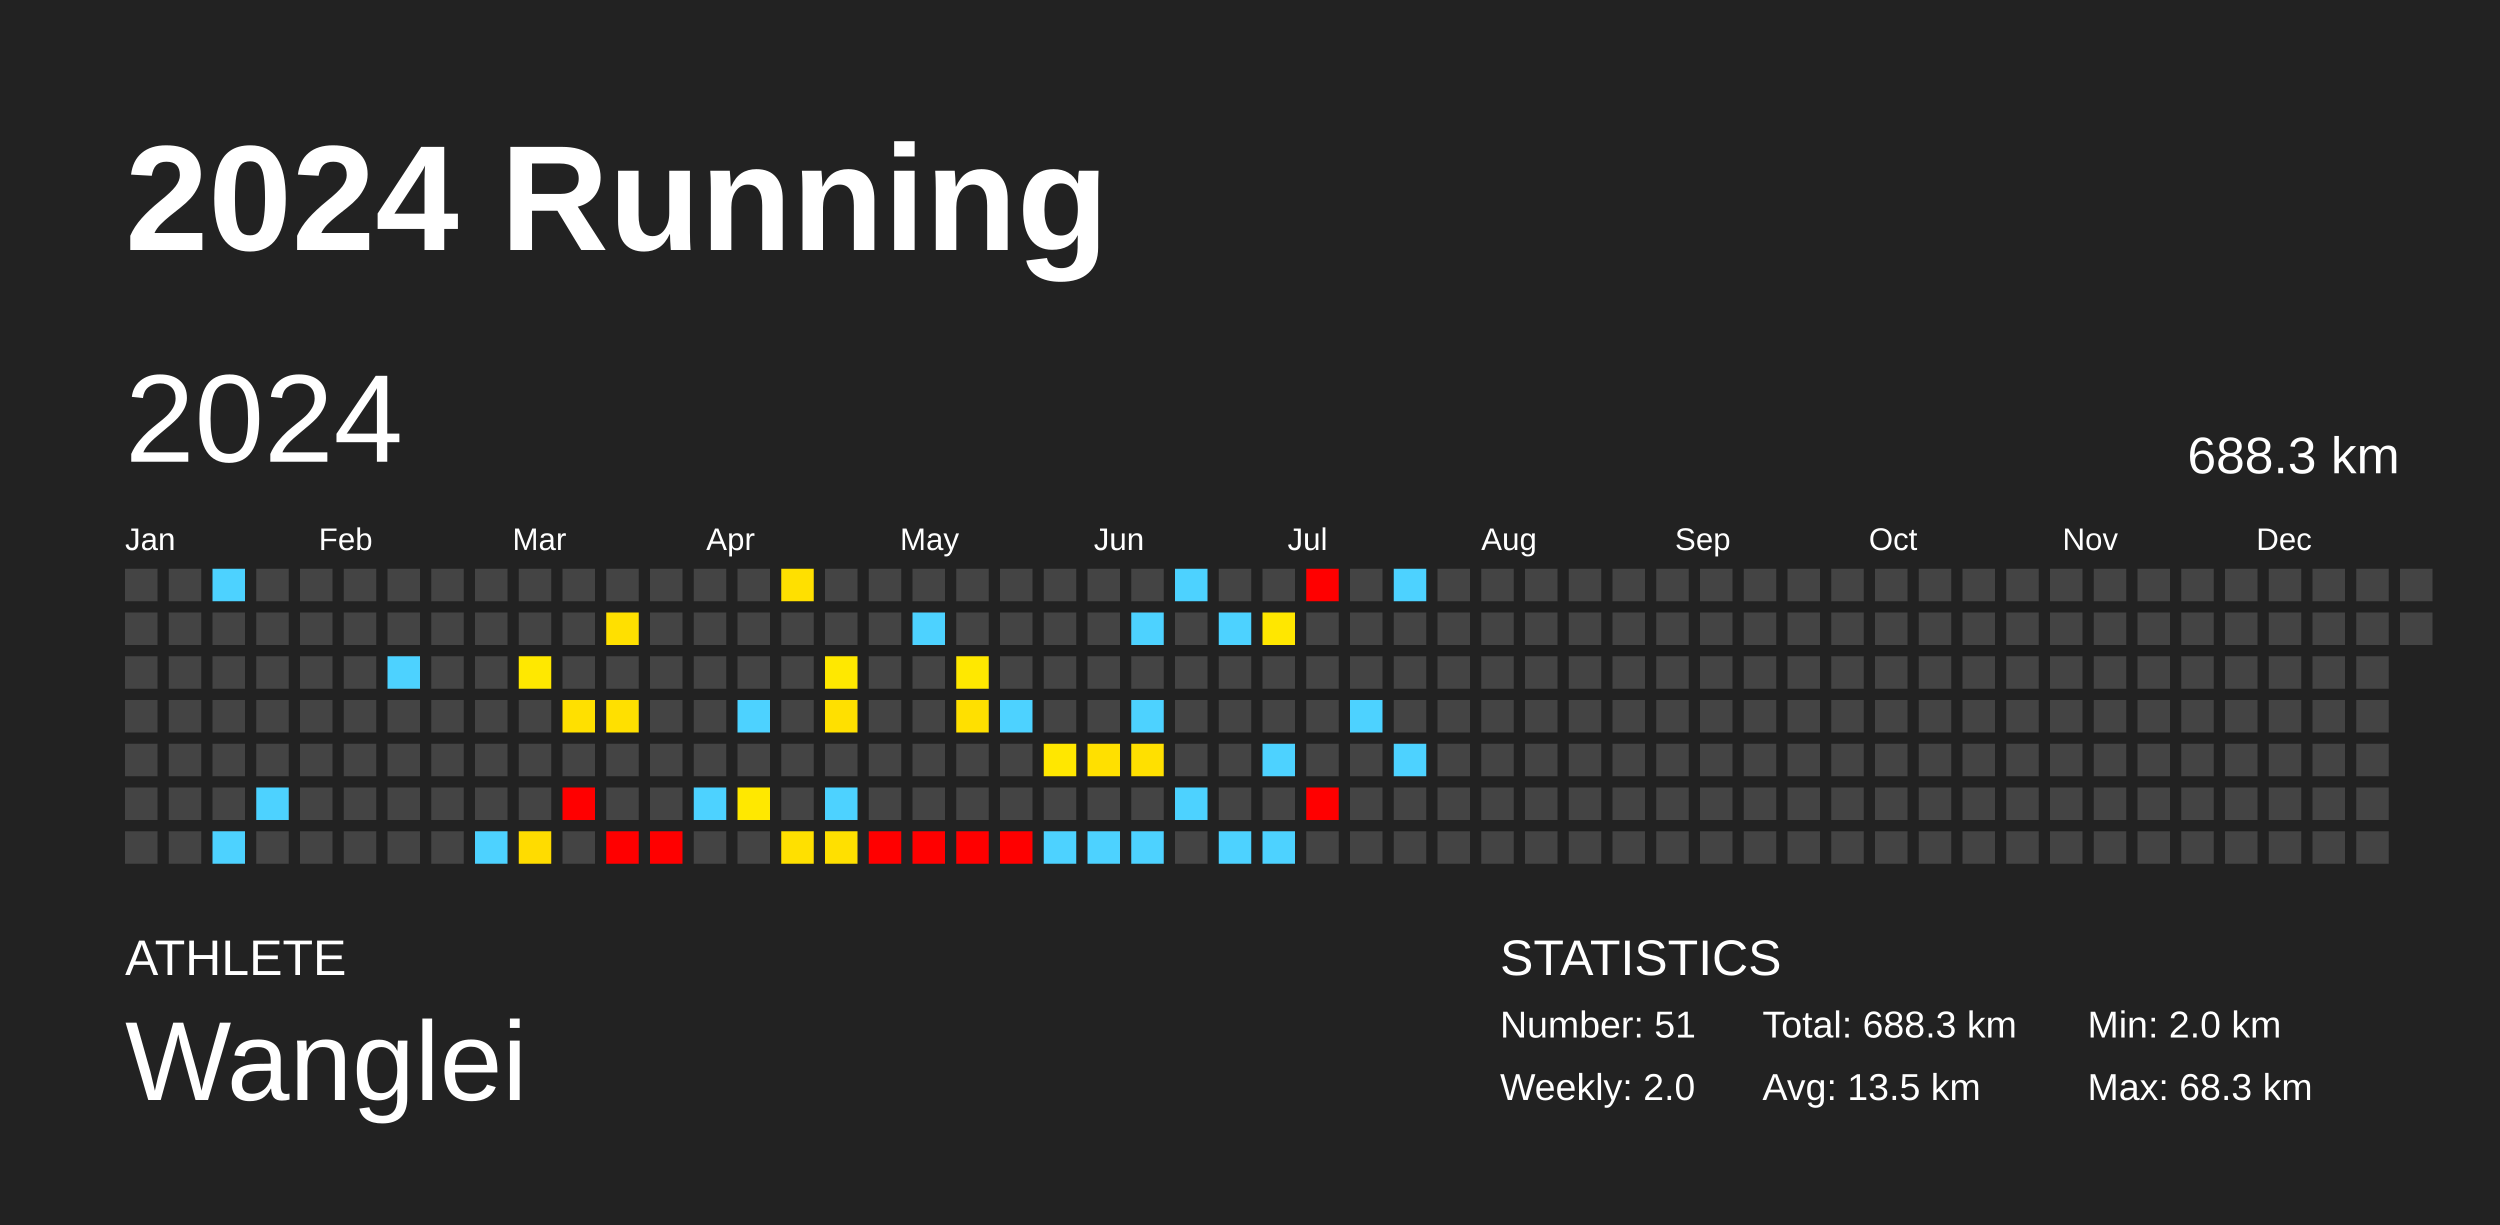
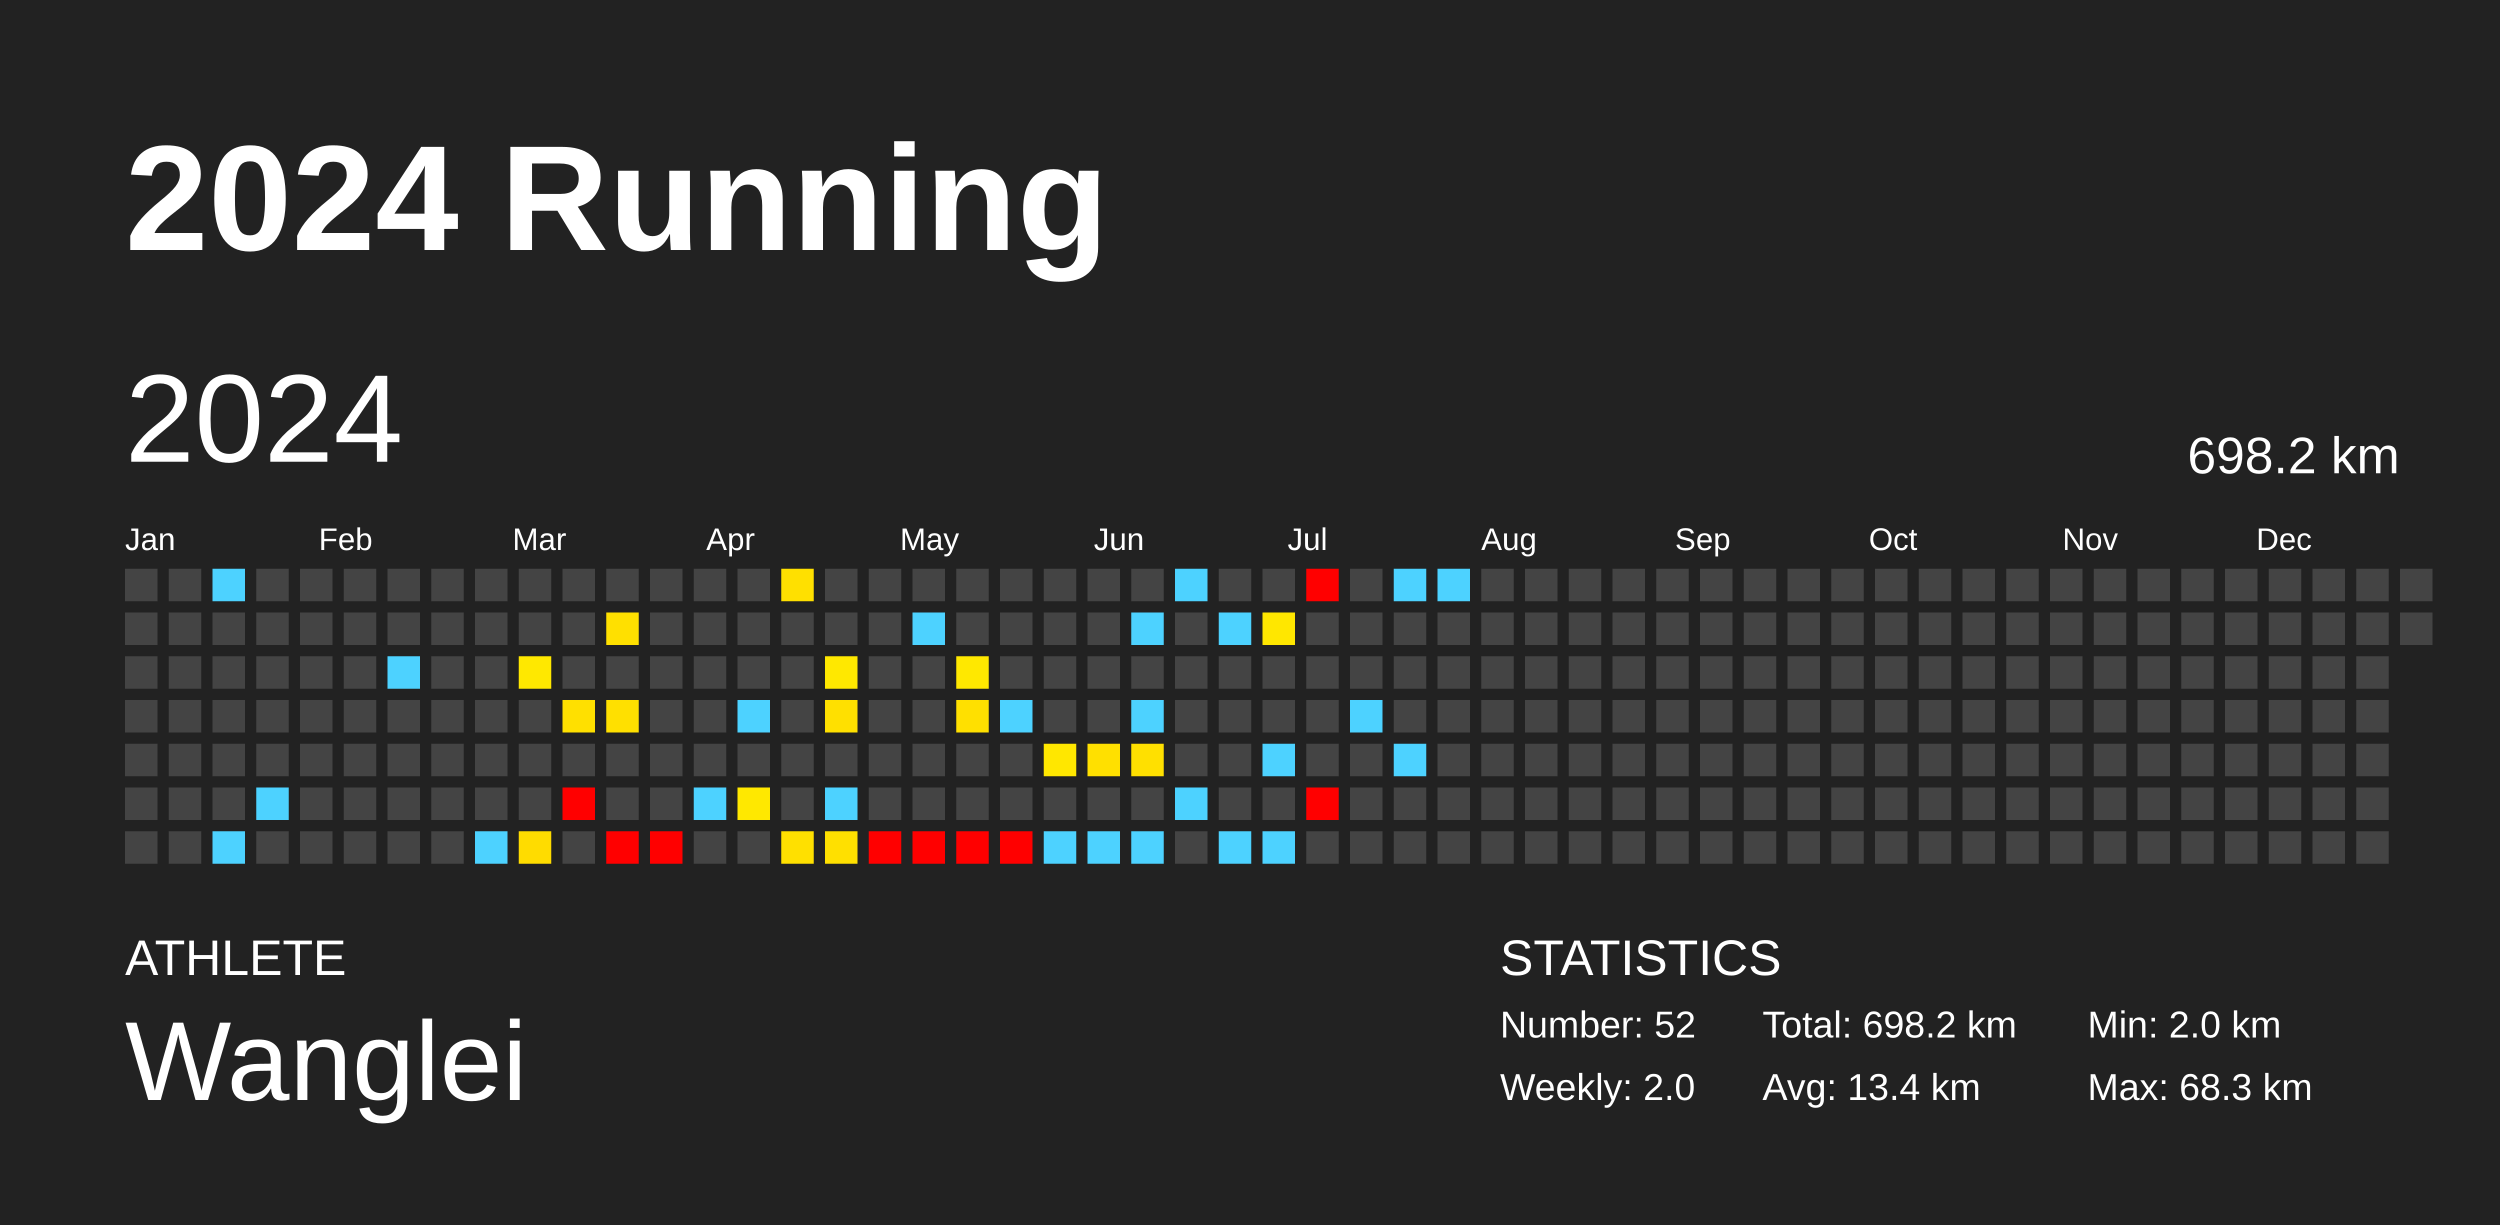
<svg xmlns="http://www.w3.org/2000/svg" baseProfile="full" height="98mm" version="1.1" viewBox="0,0,200,98" width="200mm">
  <defs />
  <rect fill="#222222" height="98" width="200" x="0" y="0" />
  <text fill="#FFFFFF" style="font-size:12px; font-family:Arial; font-weight:bold;" x="10" y="20">2024 Running</text>
  <text fill="#FFFFFF" style="font-size:4px; font-family:Arial" x="10" y="78">ATHLETE</text>
  <text fill="#FFFFFF" style="font-size:9px; font-family:Arial" x="10" y="88">Wanglei</text>
  <text fill="#FFFFFF" style="font-size:4px; font-family:Arial" x="120" y="78">STATISTICS</text>
-   <text fill="#FFFFFF" style="font-size:3px; font-family:Arial" x="120" y="83">Number: 51</text>
+   <text fill="#FFFFFF" style="font-size:3px; font-family:Arial" x="120" y="83">Number: 52</text>
  <text fill="#FFFFFF" style="font-size:3px; font-family:Arial" x="120" y="88">Weekly: 2.0</text>
-   <text fill="#FFFFFF" style="font-size:3px; font-family:Arial" x="141" y="83">Total: 688.3 km</text>
-   <text fill="#FFFFFF" style="font-size:3px; font-family:Arial" x="141" y="88">Avg: 13.5 km</text>
+   <text fill="#FFFFFF" style="font-size:3px; font-family:Arial" x="141" y="83">Total: 698.2 km</text>
+   <text fill="#FFFFFF" style="font-size:3px; font-family:Arial" x="141" y="88">Avg: 13.4 km</text>
  <text fill="#FFFFFF" style="font-size:3px; font-family:Arial" x="167" y="83">Min: 2.0 km</text>
  <text fill="#FFFFFF" style="font-size:3px; font-family:Arial" x="167" y="88">Max: 68.3 km</text>
  <text dominant-baseline="hanging" fill="#FFFFFF" style="font-size:10.0px; font-family:Arial;" x="10" y="30">2024</text>
-   <text dominant-baseline="hanging" fill="#FFFFFF" style="font-size:4.125px; font-family:Arial;" x="175" y="35">688.3 km</text>
+   <text dominant-baseline="hanging" fill="#FFFFFF" style="font-size:4.125px; font-family:Arial;" x="175" y="35">698.2 km</text>
  <text fill="#FFFFFF" style="font-size:2.5px; font-family:Arial" x="10.0" y="44">Jan</text>
  <text fill="#FFFFFF" style="font-size:2.5px; font-family:Arial" x="25.5" y="44">Feb</text>
  <text fill="#FFFFFF" style="font-size:2.5px; font-family:Arial" x="41.0" y="44">Mar</text>
  <text fill="#FFFFFF" style="font-size:2.5px; font-family:Arial" x="56.5" y="44">Apr</text>
  <text fill="#FFFFFF" style="font-size:2.5px; font-family:Arial" x="72.0" y="44">May</text>
  <text fill="#FFFFFF" style="font-size:2.5px; font-family:Arial" x="87.5" y="44">Jun</text>
  <text fill="#FFFFFF" style="font-size:2.5px; font-family:Arial" x="103.0" y="44">Jul</text>
  <text fill="#FFFFFF" style="font-size:2.5px; font-family:Arial" x="118.5" y="44">Aug</text>
  <text fill="#FFFFFF" style="font-size:2.5px; font-family:Arial" x="134.0" y="44">Sep</text>
  <text fill="#FFFFFF" style="font-size:2.5px; font-family:Arial" x="149.5" y="44">Oct</text>
  <text fill="#FFFFFF" style="font-size:2.5px; font-family:Arial" x="165.0" y="44">Nov</text>
  <text fill="#FFFFFF" style="font-size:2.5px; font-family:Arial" x="180.5" y="44">Dec</text>
  <rect fill="#444444" height="2.6" width="2.6" x="10.0" y="45.5" />
  <rect fill="#444444" height="2.6" width="2.6" x="10.0" y="49.0" />
  <rect fill="#444444" height="2.6" width="2.6" x="10.0" y="52.5" />
  <rect fill="#444444" height="2.6" width="2.6" x="10.0" y="56.0" />
  <rect fill="#444444" height="2.6" width="2.6" x="10.0" y="59.5" />
  <rect fill="#444444" height="2.6" width="2.6" x="10.0" y="63.0" />
  <rect fill="#444444" height="2.6" width="2.6" x="10.0" y="66.5" />
  <rect fill="#444444" height="2.6" width="2.6" x="13.5" y="45.5" />
  <rect fill="#444444" height="2.6" width="2.6" x="13.5" y="49.0" />
  <rect fill="#444444" height="2.6" width="2.6" x="13.5" y="52.5" />
  <rect fill="#444444" height="2.6" width="2.6" x="13.5" y="56.0" />
  <rect fill="#444444" height="2.6" width="2.6" x="13.5" y="59.5" />
  <rect fill="#444444" height="2.6" width="2.6" x="13.5" y="63.0" />
  <rect fill="#444444" height="2.6" width="2.6" x="13.5" y="66.5" />
  <rect fill="#4dd2ff" height="2.6" width="2.6" x="17.0" y="45.5" />
  <rect fill="#444444" height="2.6" width="2.6" x="17.0" y="49.0" />
  <rect fill="#444444" height="2.6" width="2.6" x="17.0" y="52.5" />
  <rect fill="#444444" height="2.6" width="2.6" x="17.0" y="56.0" />
  <rect fill="#444444" height="2.6" width="2.6" x="17.0" y="59.5" />
  <rect fill="#444444" height="2.6" width="2.6" x="17.0" y="63.0" />
  <rect fill="#4dd2ff" height="2.6" width="2.6" x="17.0" y="66.5" />
  <rect fill="#444444" height="2.6" width="2.6" x="20.5" y="45.5" />
  <rect fill="#444444" height="2.6" width="2.6" x="20.5" y="49.0" />
  <rect fill="#444444" height="2.6" width="2.6" x="20.5" y="52.5" />
  <rect fill="#444444" height="2.6" width="2.6" x="20.5" y="56.0" />
  <rect fill="#444444" height="2.6" width="2.6" x="20.5" y="59.5" />
  <rect fill="#4dd2ff" height="2.6" width="2.6" x="20.5" y="63.0" />
  <rect fill="#444444" height="2.6" width="2.6" x="20.5" y="66.5" />
  <rect fill="#444444" height="2.6" width="2.6" x="24.0" y="45.5" />
  <rect fill="#444444" height="2.6" width="2.6" x="24.0" y="49.0" />
  <rect fill="#444444" height="2.6" width="2.6" x="24.0" y="52.5" />
  <rect fill="#444444" height="2.6" width="2.6" x="24.0" y="56.0" />
  <rect fill="#444444" height="2.6" width="2.6" x="24.0" y="59.5" />
  <rect fill="#444444" height="2.6" width="2.6" x="24.0" y="63.0" />
  <rect fill="#444444" height="2.6" width="2.6" x="24.0" y="66.5" />
  <rect fill="#444444" height="2.6" width="2.6" x="27.5" y="45.5" />
  <rect fill="#444444" height="2.6" width="2.6" x="27.5" y="49.0" />
  <rect fill="#444444" height="2.6" width="2.6" x="27.5" y="52.5" />
  <rect fill="#444444" height="2.6" width="2.6" x="27.5" y="56.0" />
  <rect fill="#444444" height="2.6" width="2.6" x="27.5" y="59.5" />
  <rect fill="#444444" height="2.6" width="2.6" x="27.5" y="63.0" />
  <rect fill="#444444" height="2.6" width="2.6" x="27.5" y="66.5" />
  <rect fill="#444444" height="2.6" width="2.6" x="31.0" y="45.5" />
  <rect fill="#444444" height="2.6" width="2.6" x="31.0" y="49.0" />
  <rect fill="#4dd2ff" height="2.6" width="2.6" x="31.0" y="52.5" />
  <rect fill="#444444" height="2.6" width="2.6" x="31.0" y="56.0" />
  <rect fill="#444444" height="2.6" width="2.6" x="31.0" y="59.5" />
  <rect fill="#444444" height="2.6" width="2.6" x="31.0" y="63.0" />
  <rect fill="#444444" height="2.6" width="2.6" x="31.0" y="66.5" />
  <rect fill="#444444" height="2.6" width="2.6" x="34.5" y="45.5" />
  <rect fill="#444444" height="2.6" width="2.6" x="34.5" y="49.0" />
  <rect fill="#444444" height="2.6" width="2.6" x="34.5" y="52.5" />
  <rect fill="#444444" height="2.6" width="2.6" x="34.5" y="56.0" />
  <rect fill="#444444" height="2.6" width="2.6" x="34.5" y="59.5" />
  <rect fill="#444444" height="2.6" width="2.6" x="34.5" y="63.0" />
  <rect fill="#444444" height="2.6" width="2.6" x="34.5" y="66.5" />
  <rect fill="#444444" height="2.6" width="2.6" x="38.0" y="45.5" />
  <rect fill="#444444" height="2.6" width="2.6" x="38.0" y="49.0" />
  <rect fill="#444444" height="2.6" width="2.6" x="38.0" y="52.5" />
  <rect fill="#444444" height="2.6" width="2.6" x="38.0" y="56.0" />
  <rect fill="#444444" height="2.6" width="2.6" x="38.0" y="59.5" />
  <rect fill="#444444" height="2.6" width="2.6" x="38.0" y="63.0" />
  <rect fill="#4dd2ff" height="2.6" width="2.6" x="38.0" y="66.5" />
  <rect fill="#444444" height="2.6" width="2.6" x="41.5" y="45.5" />
  <rect fill="#444444" height="2.6" width="2.6" x="41.5" y="49.0" />
  <rect fill="#ffe800" height="2.6" width="2.6" x="41.5" y="52.5" />
  <rect fill="#444444" height="2.6" width="2.6" x="41.5" y="56.0" />
  <rect fill="#444444" height="2.6" width="2.6" x="41.5" y="59.5" />
  <rect fill="#444444" height="2.6" width="2.6" x="41.5" y="63.0" />
  <rect fill="#ffdc00" height="2.6" width="2.6" x="41.5" y="66.5" />
  <rect fill="#444444" height="2.6" width="2.6" x="45.0" y="45.5" />
  <rect fill="#444444" height="2.6" width="2.6" x="45.0" y="49.0" />
  <rect fill="#444444" height="2.6" width="2.6" x="45.0" y="52.5" />
  <rect fill="#ffe000" height="2.6" width="2.6" x="45.0" y="56.0" />
  <rect fill="#444444" height="2.6" width="2.6" x="45.0" y="59.5" />
  <rect fill="red" height="2.6" width="2.6" x="45.0" y="63.0" />
  <rect fill="#444444" height="2.6" width="2.6" x="45.0" y="66.5" />
  <rect fill="#444444" height="2.6" width="2.6" x="48.5" y="45.5" />
  <rect fill="#ffe000" height="2.6" width="2.6" x="48.5" y="49.0" />
  <rect fill="#444444" height="2.6" width="2.6" x="48.5" y="52.5" />
  <rect fill="#ffe000" height="2.6" width="2.6" x="48.5" y="56.0" />
  <rect fill="#444444" height="2.6" width="2.6" x="48.5" y="59.5" />
  <rect fill="#444444" height="2.6" width="2.6" x="48.5" y="63.0" />
  <rect fill="red" height="2.6" width="2.6" x="48.5" y="66.5" />
  <rect fill="#444444" height="2.6" width="2.6" x="52.0" y="45.5" />
  <rect fill="#444444" height="2.6" width="2.6" x="52.0" y="49.0" />
  <rect fill="#444444" height="2.6" width="2.6" x="52.0" y="52.5" />
  <rect fill="#444444" height="2.6" width="2.6" x="52.0" y="56.0" />
  <rect fill="#444444" height="2.6" width="2.6" x="52.0" y="59.5" />
  <rect fill="#444444" height="2.6" width="2.6" x="52.0" y="63.0" />
  <rect fill="red" height="2.6" width="2.6" x="52.0" y="66.5" />
  <rect fill="#444444" height="2.6" width="2.6" x="55.5" y="45.5" />
  <rect fill="#444444" height="2.6" width="2.6" x="55.5" y="49.0" />
  <rect fill="#444444" height="2.6" width="2.6" x="55.5" y="52.5" />
  <rect fill="#444444" height="2.6" width="2.6" x="55.5" y="56.0" />
  <rect fill="#444444" height="2.6" width="2.6" x="55.5" y="59.5" />
  <rect fill="#4dd2ff" height="2.6" width="2.6" x="55.5" y="63.0" />
  <rect fill="#444444" height="2.6" width="2.6" x="55.5" y="66.5" />
  <rect fill="#444444" height="2.6" width="2.6" x="59.0" y="45.5" />
  <rect fill="#444444" height="2.6" width="2.6" x="59.0" y="49.0" />
  <rect fill="#444444" height="2.6" width="2.6" x="59.0" y="52.5" />
  <rect fill="#4dd2ff" height="2.6" width="2.6" x="59.0" y="56.0" />
  <rect fill="#444444" height="2.6" width="2.6" x="59.0" y="59.5" />
  <rect fill="#ffe800" height="2.6" width="2.6" x="59.0" y="63.0" />
  <rect fill="#444444" height="2.6" width="2.6" x="59.0" y="66.5" />
  <rect fill="#ffe000" height="2.6" width="2.6" x="62.5" y="45.5" />
  <rect fill="#444444" height="2.6" width="2.6" x="62.5" y="49.0" />
  <rect fill="#444444" height="2.6" width="2.6" x="62.5" y="52.5" />
  <rect fill="#444444" height="2.6" width="2.6" x="62.5" y="56.0" />
  <rect fill="#444444" height="2.6" width="2.6" x="62.5" y="59.5" />
  <rect fill="#444444" height="2.6" width="2.6" x="62.5" y="63.0" />
  <rect fill="#ffe000" height="2.6" width="2.6" x="62.5" y="66.5" />
  <rect fill="#444444" height="2.6" width="2.6" x="66.0" y="45.5" />
  <rect fill="#444444" height="2.6" width="2.6" x="66.0" y="49.0" />
  <rect fill="#ffe800" height="2.6" width="2.6" x="66.0" y="52.5" />
  <rect fill="#ffe000" height="2.6" width="2.6" x="66.0" y="56.0" />
  <rect fill="#444444" height="2.6" width="2.6" x="66.0" y="59.5" />
  <rect fill="#4dd2ff" height="2.6" width="2.6" x="66.0" y="63.0" />
  <rect fill="#ffe000" height="2.6" width="2.6" x="66.0" y="66.5" />
  <rect fill="#444444" height="2.6" width="2.6" x="69.5" y="45.5" />
  <rect fill="#444444" height="2.6" width="2.6" x="69.5" y="49.0" />
  <rect fill="#444444" height="2.6" width="2.6" x="69.5" y="52.5" />
  <rect fill="#444444" height="2.6" width="2.6" x="69.5" y="56.0" />
  <rect fill="#444444" height="2.6" width="2.6" x="69.5" y="59.5" />
  <rect fill="#444444" height="2.6" width="2.6" x="69.5" y="63.0" />
  <rect fill="red" height="2.6" width="2.6" x="69.5" y="66.5" />
  <rect fill="#444444" height="2.6" width="2.6" x="73.0" y="45.5" />
  <rect fill="#4dd2ff" height="2.6" width="2.6" x="73.0" y="49.0" />
  <rect fill="#444444" height="2.6" width="2.6" x="73.0" y="52.5" />
  <rect fill="#444444" height="2.6" width="2.6" x="73.0" y="56.0" />
  <rect fill="#444444" height="2.6" width="2.6" x="73.0" y="59.5" />
  <rect fill="#444444" height="2.6" width="2.6" x="73.0" y="63.0" />
  <rect fill="red" height="2.6" width="2.6" x="73.0" y="66.5" />
  <rect fill="#444444" height="2.6" width="2.6" x="76.5" y="45.5" />
  <rect fill="#444444" height="2.6" width="2.6" x="76.5" y="49.0" />
  <rect fill="#ffe800" height="2.6" width="2.6" x="76.5" y="52.5" />
  <rect fill="#ffe000" height="2.6" width="2.6" x="76.5" y="56.0" />
  <rect fill="#444444" height="2.6" width="2.6" x="76.5" y="59.5" />
  <rect fill="#444444" height="2.6" width="2.6" x="76.5" y="63.0" />
  <rect fill="red" height="2.6" width="2.6" x="76.5" y="66.5" />
  <rect fill="#444444" height="2.6" width="2.6" x="80.0" y="45.5" />
  <rect fill="#444444" height="2.6" width="2.6" x="80.0" y="49.0" />
  <rect fill="#444444" height="2.6" width="2.6" x="80.0" y="52.5" />
  <rect fill="#4dd2ff" height="2.6" width="2.6" x="80.0" y="56.0" />
  <rect fill="#444444" height="2.6" width="2.6" x="80.0" y="59.5" />
  <rect fill="#444444" height="2.6" width="2.6" x="80.0" y="63.0" />
  <rect fill="red" height="2.6" width="2.6" x="80.0" y="66.5" />
  <rect fill="#444444" height="2.6" width="2.6" x="83.5" y="45.5" />
  <rect fill="#444444" height="2.6" width="2.6" x="83.5" y="49.0" />
  <rect fill="#444444" height="2.6" width="2.6" x="83.5" y="52.5" />
  <rect fill="#444444" height="2.6" width="2.6" x="83.5" y="56.0" />
  <rect fill="#ffe700" height="2.6" width="2.6" x="83.5" y="59.5" />
  <rect fill="#444444" height="2.6" width="2.6" x="83.5" y="63.0" />
  <rect fill="#4dd2ff" height="2.6" width="2.6" x="83.5" y="66.5" />
  <rect fill="#444444" height="2.6" width="2.6" x="87.0" y="45.5" />
  <rect fill="#444444" height="2.6" width="2.6" x="87.0" y="49.0" />
  <rect fill="#444444" height="2.6" width="2.6" x="87.0" y="52.5" />
  <rect fill="#444444" height="2.6" width="2.6" x="87.0" y="56.0" />
  <rect fill="#ffe000" height="2.6" width="2.6" x="87.0" y="59.5" />
  <rect fill="#444444" height="2.6" width="2.6" x="87.0" y="63.0" />
  <rect fill="#4dd2ff" height="2.6" width="2.6" x="87.0" y="66.5" />
  <rect fill="#444444" height="2.6" width="2.6" x="90.5" y="45.5" />
  <rect fill="#4dd2ff" height="2.6" width="2.6" x="90.5" y="49.0" />
  <rect fill="#444444" height="2.6" width="2.6" x="90.5" y="52.5" />
  <rect fill="#4dd2ff" height="2.6" width="2.6" x="90.5" y="56.0" />
  <rect fill="#ffe000" height="2.6" width="2.6" x="90.5" y="59.5" />
  <rect fill="#444444" height="2.6" width="2.6" x="90.5" y="63.0" />
  <rect fill="#4dd2ff" height="2.6" width="2.6" x="90.5" y="66.5" />
  <rect fill="#4dd2ff" height="2.6" width="2.6" x="94.0" y="45.5" />
  <rect fill="#444444" height="2.6" width="2.6" x="94.0" y="49.0" />
  <rect fill="#444444" height="2.6" width="2.6" x="94.0" y="52.5" />
  <rect fill="#444444" height="2.6" width="2.6" x="94.0" y="56.0" />
  <rect fill="#444444" height="2.6" width="2.6" x="94.0" y="59.5" />
  <rect fill="#4dd2ff" height="2.6" width="2.6" x="94.0" y="63.0" />
  <rect fill="#444444" height="2.6" width="2.6" x="94.0" y="66.5" />
  <rect fill="#444444" height="2.6" width="2.6" x="97.5" y="45.5" />
  <rect fill="#4dd2ff" height="2.6" width="2.6" x="97.5" y="49.0" />
  <rect fill="#444444" height="2.6" width="2.6" x="97.5" y="52.5" />
  <rect fill="#444444" height="2.6" width="2.6" x="97.5" y="56.0" />
  <rect fill="#444444" height="2.6" width="2.6" x="97.5" y="59.5" />
  <rect fill="#444444" height="2.6" width="2.6" x="97.5" y="63.0" />
  <rect fill="#4dd2ff" height="2.6" width="2.6" x="97.5" y="66.5" />
  <rect fill="#444444" height="2.6" width="2.6" x="101.0" y="45.5" />
  <rect fill="#ffe700" height="2.6" width="2.6" x="101.0" y="49.0" />
  <rect fill="#444444" height="2.6" width="2.6" x="101.0" y="52.5" />
  <rect fill="#444444" height="2.6" width="2.6" x="101.0" y="56.0" />
  <rect fill="#4dd2ff" height="2.6" width="2.6" x="101.0" y="59.5" />
  <rect fill="#444444" height="2.6" width="2.6" x="101.0" y="63.0" />
  <rect fill="#4dd2ff" height="2.6" width="2.6" x="101.0" y="66.5" />
  <rect fill="red" height="2.6" width="2.6" x="104.5" y="45.5" />
  <rect fill="#444444" height="2.6" width="2.6" x="104.5" y="49.0" />
  <rect fill="#444444" height="2.6" width="2.6" x="104.5" y="52.5" />
  <rect fill="#444444" height="2.6" width="2.6" x="104.5" y="56.0" />
  <rect fill="#444444" height="2.6" width="2.6" x="104.5" y="59.5" />
  <rect fill="red" height="2.6" width="2.6" x="104.5" y="63.0" />
  <rect fill="#444444" height="2.6" width="2.6" x="104.5" y="66.5" />
  <rect fill="#444444" height="2.6" width="2.6" x="108.0" y="45.5" />
  <rect fill="#444444" height="2.6" width="2.6" x="108.0" y="49.0" />
  <rect fill="#444444" height="2.6" width="2.6" x="108.0" y="52.5" />
  <rect fill="#4dd2ff" height="2.6" width="2.6" x="108.0" y="56.0" />
  <rect fill="#444444" height="2.6" width="2.6" x="108.0" y="59.5" />
  <rect fill="#444444" height="2.6" width="2.6" x="108.0" y="63.0" />
  <rect fill="#444444" height="2.6" width="2.6" x="108.0" y="66.5" />
  <rect fill="#4dd2ff" height="2.6" width="2.6" x="111.5" y="45.5" />
  <rect fill="#444444" height="2.6" width="2.6" x="111.5" y="49.0" />
  <rect fill="#444444" height="2.6" width="2.6" x="111.5" y="52.5" />
  <rect fill="#444444" height="2.6" width="2.6" x="111.5" y="56.0" />
  <rect fill="#4dd2ff" height="2.6" width="2.6" x="111.5" y="59.5" />
  <rect fill="#444444" height="2.6" width="2.6" x="111.5" y="63.0" />
  <rect fill="#444444" height="2.6" width="2.6" x="111.5" y="66.5" />
-   <rect fill="#444444" height="2.6" width="2.6" x="115.0" y="45.5" />
+   <rect fill="#4dd2ff" height="2.6" width="2.6" x="115.0" y="45.5" />
  <rect fill="#444444" height="2.6" width="2.6" x="115.0" y="49.0" />
  <rect fill="#444444" height="2.6" width="2.6" x="115.0" y="52.5" />
  <rect fill="#444444" height="2.6" width="2.6" x="115.0" y="56.0" />
  <rect fill="#444444" height="2.6" width="2.6" x="115.0" y="59.5" />
  <rect fill="#444444" height="2.6" width="2.6" x="115.0" y="63.0" />
  <rect fill="#444444" height="2.6" width="2.6" x="115.0" y="66.5" />
  <rect fill="#444444" height="2.6" width="2.6" x="118.5" y="45.5" />
  <rect fill="#444444" height="2.6" width="2.6" x="118.5" y="49.0" />
  <rect fill="#444444" height="2.6" width="2.6" x="118.5" y="52.5" />
  <rect fill="#444444" height="2.6" width="2.6" x="118.5" y="56.0" />
  <rect fill="#444444" height="2.6" width="2.6" x="118.5" y="59.5" />
  <rect fill="#444444" height="2.6" width="2.6" x="118.5" y="63.0" />
  <rect fill="#444444" height="2.6" width="2.6" x="118.5" y="66.5" />
  <rect fill="#444444" height="2.6" width="2.6" x="122.0" y="45.5" />
  <rect fill="#444444" height="2.6" width="2.6" x="122.0" y="49.0" />
  <rect fill="#444444" height="2.6" width="2.6" x="122.0" y="52.5" />
  <rect fill="#444444" height="2.6" width="2.6" x="122.0" y="56.0" />
  <rect fill="#444444" height="2.6" width="2.6" x="122.0" y="59.5" />
  <rect fill="#444444" height="2.6" width="2.6" x="122.0" y="63.0" />
  <rect fill="#444444" height="2.6" width="2.6" x="122.0" y="66.5" />
  <rect fill="#444444" height="2.6" width="2.6" x="125.5" y="45.5" />
  <rect fill="#444444" height="2.6" width="2.6" x="125.5" y="49.0" />
  <rect fill="#444444" height="2.6" width="2.6" x="125.5" y="52.5" />
  <rect fill="#444444" height="2.6" width="2.6" x="125.5" y="56.0" />
  <rect fill="#444444" height="2.6" width="2.6" x="125.5" y="59.5" />
  <rect fill="#444444" height="2.6" width="2.6" x="125.5" y="63.0" />
  <rect fill="#444444" height="2.6" width="2.6" x="125.5" y="66.5" />
  <rect fill="#444444" height="2.6" width="2.6" x="129.0" y="45.5" />
  <rect fill="#444444" height="2.6" width="2.6" x="129.0" y="49.0" />
  <rect fill="#444444" height="2.6" width="2.6" x="129.0" y="52.5" />
  <rect fill="#444444" height="2.6" width="2.6" x="129.0" y="56.0" />
  <rect fill="#444444" height="2.6" width="2.6" x="129.0" y="59.5" />
  <rect fill="#444444" height="2.6" width="2.6" x="129.0" y="63.0" />
  <rect fill="#444444" height="2.6" width="2.6" x="129.0" y="66.5" />
  <rect fill="#444444" height="2.6" width="2.6" x="132.5" y="45.5" />
  <rect fill="#444444" height="2.6" width="2.6" x="132.5" y="49.0" />
  <rect fill="#444444" height="2.6" width="2.6" x="132.5" y="52.5" />
  <rect fill="#444444" height="2.6" width="2.6" x="132.5" y="56.0" />
  <rect fill="#444444" height="2.6" width="2.6" x="132.5" y="59.5" />
  <rect fill="#444444" height="2.6" width="2.6" x="132.5" y="63.0" />
  <rect fill="#444444" height="2.6" width="2.6" x="132.5" y="66.5" />
  <rect fill="#444444" height="2.6" width="2.6" x="136.0" y="45.5" />
  <rect fill="#444444" height="2.6" width="2.6" x="136.0" y="49.0" />
  <rect fill="#444444" height="2.6" width="2.6" x="136.0" y="52.5" />
  <rect fill="#444444" height="2.6" width="2.6" x="136.0" y="56.0" />
  <rect fill="#444444" height="2.6" width="2.6" x="136.0" y="59.5" />
  <rect fill="#444444" height="2.6" width="2.6" x="136.0" y="63.0" />
  <rect fill="#444444" height="2.6" width="2.6" x="136.0" y="66.5" />
  <rect fill="#444444" height="2.6" width="2.6" x="139.5" y="45.5" />
  <rect fill="#444444" height="2.6" width="2.6" x="139.5" y="49.0" />
  <rect fill="#444444" height="2.6" width="2.6" x="139.5" y="52.5" />
  <rect fill="#444444" height="2.6" width="2.6" x="139.5" y="56.0" />
  <rect fill="#444444" height="2.6" width="2.6" x="139.5" y="59.5" />
  <rect fill="#444444" height="2.6" width="2.6" x="139.5" y="63.0" />
  <rect fill="#444444" height="2.6" width="2.6" x="139.5" y="66.5" />
  <rect fill="#444444" height="2.6" width="2.6" x="143.0" y="45.5" />
  <rect fill="#444444" height="2.6" width="2.6" x="143.0" y="49.0" />
  <rect fill="#444444" height="2.6" width="2.6" x="143.0" y="52.5" />
  <rect fill="#444444" height="2.6" width="2.6" x="143.0" y="56.0" />
  <rect fill="#444444" height="2.6" width="2.6" x="143.0" y="59.5" />
  <rect fill="#444444" height="2.6" width="2.6" x="143.0" y="63.0" />
  <rect fill="#444444" height="2.6" width="2.6" x="143.0" y="66.5" />
  <rect fill="#444444" height="2.6" width="2.6" x="146.5" y="45.5" />
  <rect fill="#444444" height="2.6" width="2.6" x="146.5" y="49.0" />
  <rect fill="#444444" height="2.6" width="2.6" x="146.5" y="52.5" />
  <rect fill="#444444" height="2.6" width="2.6" x="146.5" y="56.0" />
  <rect fill="#444444" height="2.6" width="2.6" x="146.5" y="59.5" />
  <rect fill="#444444" height="2.6" width="2.6" x="146.5" y="63.0" />
  <rect fill="#444444" height="2.6" width="2.6" x="146.5" y="66.5" />
  <rect fill="#444444" height="2.6" width="2.6" x="150.0" y="45.5" />
  <rect fill="#444444" height="2.6" width="2.6" x="150.0" y="49.0" />
  <rect fill="#444444" height="2.6" width="2.6" x="150.0" y="52.5" />
  <rect fill="#444444" height="2.6" width="2.6" x="150.0" y="56.0" />
  <rect fill="#444444" height="2.6" width="2.6" x="150.0" y="59.5" />
  <rect fill="#444444" height="2.6" width="2.6" x="150.0" y="63.0" />
  <rect fill="#444444" height="2.6" width="2.6" x="150.0" y="66.5" />
  <rect fill="#444444" height="2.6" width="2.6" x="153.5" y="45.5" />
  <rect fill="#444444" height="2.6" width="2.6" x="153.5" y="49.0" />
  <rect fill="#444444" height="2.6" width="2.6" x="153.5" y="52.5" />
  <rect fill="#444444" height="2.6" width="2.6" x="153.5" y="56.0" />
  <rect fill="#444444" height="2.6" width="2.6" x="153.5" y="59.5" />
  <rect fill="#444444" height="2.6" width="2.6" x="153.5" y="63.0" />
  <rect fill="#444444" height="2.6" width="2.6" x="153.5" y="66.5" />
  <rect fill="#444444" height="2.6" width="2.6" x="157.0" y="45.5" />
  <rect fill="#444444" height="2.6" width="2.6" x="157.0" y="49.0" />
  <rect fill="#444444" height="2.6" width="2.6" x="157.0" y="52.5" />
  <rect fill="#444444" height="2.6" width="2.6" x="157.0" y="56.0" />
  <rect fill="#444444" height="2.6" width="2.6" x="157.0" y="59.5" />
  <rect fill="#444444" height="2.6" width="2.6" x="157.0" y="63.0" />
  <rect fill="#444444" height="2.6" width="2.6" x="157.0" y="66.5" />
  <rect fill="#444444" height="2.6" width="2.6" x="160.5" y="45.5" />
  <rect fill="#444444" height="2.6" width="2.6" x="160.5" y="49.0" />
  <rect fill="#444444" height="2.6" width="2.6" x="160.5" y="52.5" />
  <rect fill="#444444" height="2.6" width="2.6" x="160.5" y="56.0" />
  <rect fill="#444444" height="2.6" width="2.6" x="160.5" y="59.5" />
  <rect fill="#444444" height="2.6" width="2.6" x="160.5" y="63.0" />
  <rect fill="#444444" height="2.6" width="2.6" x="160.5" y="66.5" />
  <rect fill="#444444" height="2.6" width="2.6" x="164.0" y="45.5" />
  <rect fill="#444444" height="2.6" width="2.6" x="164.0" y="49.0" />
  <rect fill="#444444" height="2.6" width="2.6" x="164.0" y="52.5" />
  <rect fill="#444444" height="2.6" width="2.6" x="164.0" y="56.0" />
  <rect fill="#444444" height="2.6" width="2.6" x="164.0" y="59.5" />
  <rect fill="#444444" height="2.6" width="2.6" x="164.0" y="63.0" />
  <rect fill="#444444" height="2.6" width="2.6" x="164.0" y="66.5" />
  <rect fill="#444444" height="2.6" width="2.6" x="167.5" y="45.5" />
  <rect fill="#444444" height="2.6" width="2.6" x="167.5" y="49.0" />
  <rect fill="#444444" height="2.6" width="2.6" x="167.5" y="52.5" />
  <rect fill="#444444" height="2.6" width="2.6" x="167.5" y="56.0" />
  <rect fill="#444444" height="2.6" width="2.6" x="167.5" y="59.5" />
  <rect fill="#444444" height="2.6" width="2.6" x="167.5" y="63.0" />
  <rect fill="#444444" height="2.6" width="2.6" x="167.5" y="66.5" />
  <rect fill="#444444" height="2.6" width="2.6" x="171.0" y="45.5" />
  <rect fill="#444444" height="2.6" width="2.6" x="171.0" y="49.0" />
  <rect fill="#444444" height="2.6" width="2.6" x="171.0" y="52.5" />
  <rect fill="#444444" height="2.6" width="2.6" x="171.0" y="56.0" />
  <rect fill="#444444" height="2.6" width="2.6" x="171.0" y="59.5" />
  <rect fill="#444444" height="2.6" width="2.6" x="171.0" y="63.0" />
  <rect fill="#444444" height="2.6" width="2.6" x="171.0" y="66.5" />
  <rect fill="#444444" height="2.6" width="2.6" x="174.5" y="45.5" />
  <rect fill="#444444" height="2.6" width="2.6" x="174.5" y="49.0" />
  <rect fill="#444444" height="2.6" width="2.6" x="174.5" y="52.5" />
  <rect fill="#444444" height="2.6" width="2.6" x="174.5" y="56.0" />
  <rect fill="#444444" height="2.6" width="2.6" x="174.5" y="59.5" />
  <rect fill="#444444" height="2.6" width="2.6" x="174.5" y="63.0" />
  <rect fill="#444444" height="2.6" width="2.6" x="174.5" y="66.5" />
  <rect fill="#444444" height="2.6" width="2.6" x="178.0" y="45.5" />
  <rect fill="#444444" height="2.6" width="2.6" x="178.0" y="49.0" />
  <rect fill="#444444" height="2.6" width="2.6" x="178.0" y="52.5" />
  <rect fill="#444444" height="2.6" width="2.6" x="178.0" y="56.0" />
  <rect fill="#444444" height="2.6" width="2.6" x="178.0" y="59.5" />
  <rect fill="#444444" height="2.6" width="2.6" x="178.0" y="63.0" />
  <rect fill="#444444" height="2.6" width="2.6" x="178.0" y="66.5" />
  <rect fill="#444444" height="2.6" width="2.6" x="181.5" y="45.5" />
  <rect fill="#444444" height="2.6" width="2.6" x="181.5" y="49.0" />
  <rect fill="#444444" height="2.6" width="2.6" x="181.5" y="52.5" />
  <rect fill="#444444" height="2.6" width="2.6" x="181.5" y="56.0" />
  <rect fill="#444444" height="2.6" width="2.6" x="181.5" y="59.5" />
  <rect fill="#444444" height="2.6" width="2.6" x="181.5" y="63.0" />
  <rect fill="#444444" height="2.6" width="2.6" x="181.5" y="66.5" />
  <rect fill="#444444" height="2.6" width="2.6" x="185.0" y="45.5" />
  <rect fill="#444444" height="2.6" width="2.6" x="185.0" y="49.0" />
  <rect fill="#444444" height="2.6" width="2.6" x="185.0" y="52.5" />
  <rect fill="#444444" height="2.6" width="2.6" x="185.0" y="56.0" />
  <rect fill="#444444" height="2.6" width="2.6" x="185.0" y="59.5" />
  <rect fill="#444444" height="2.6" width="2.6" x="185.0" y="63.0" />
  <rect fill="#444444" height="2.6" width="2.6" x="185.0" y="66.5" />
  <rect fill="#444444" height="2.6" width="2.6" x="188.5" y="45.5" />
  <rect fill="#444444" height="2.6" width="2.6" x="188.5" y="49.0" />
  <rect fill="#444444" height="2.6" width="2.6" x="188.5" y="52.5" />
  <rect fill="#444444" height="2.6" width="2.6" x="188.5" y="56.0" />
  <rect fill="#444444" height="2.6" width="2.6" x="188.5" y="59.5" />
  <rect fill="#444444" height="2.6" width="2.6" x="188.5" y="63.0" />
  <rect fill="#444444" height="2.6" width="2.6" x="188.5" y="66.5" />
  <rect fill="#444444" height="2.6" width="2.6" x="192.0" y="45.5" />
  <rect fill="#444444" height="2.6" width="2.6" x="192.0" y="49.0" />
</svg>
